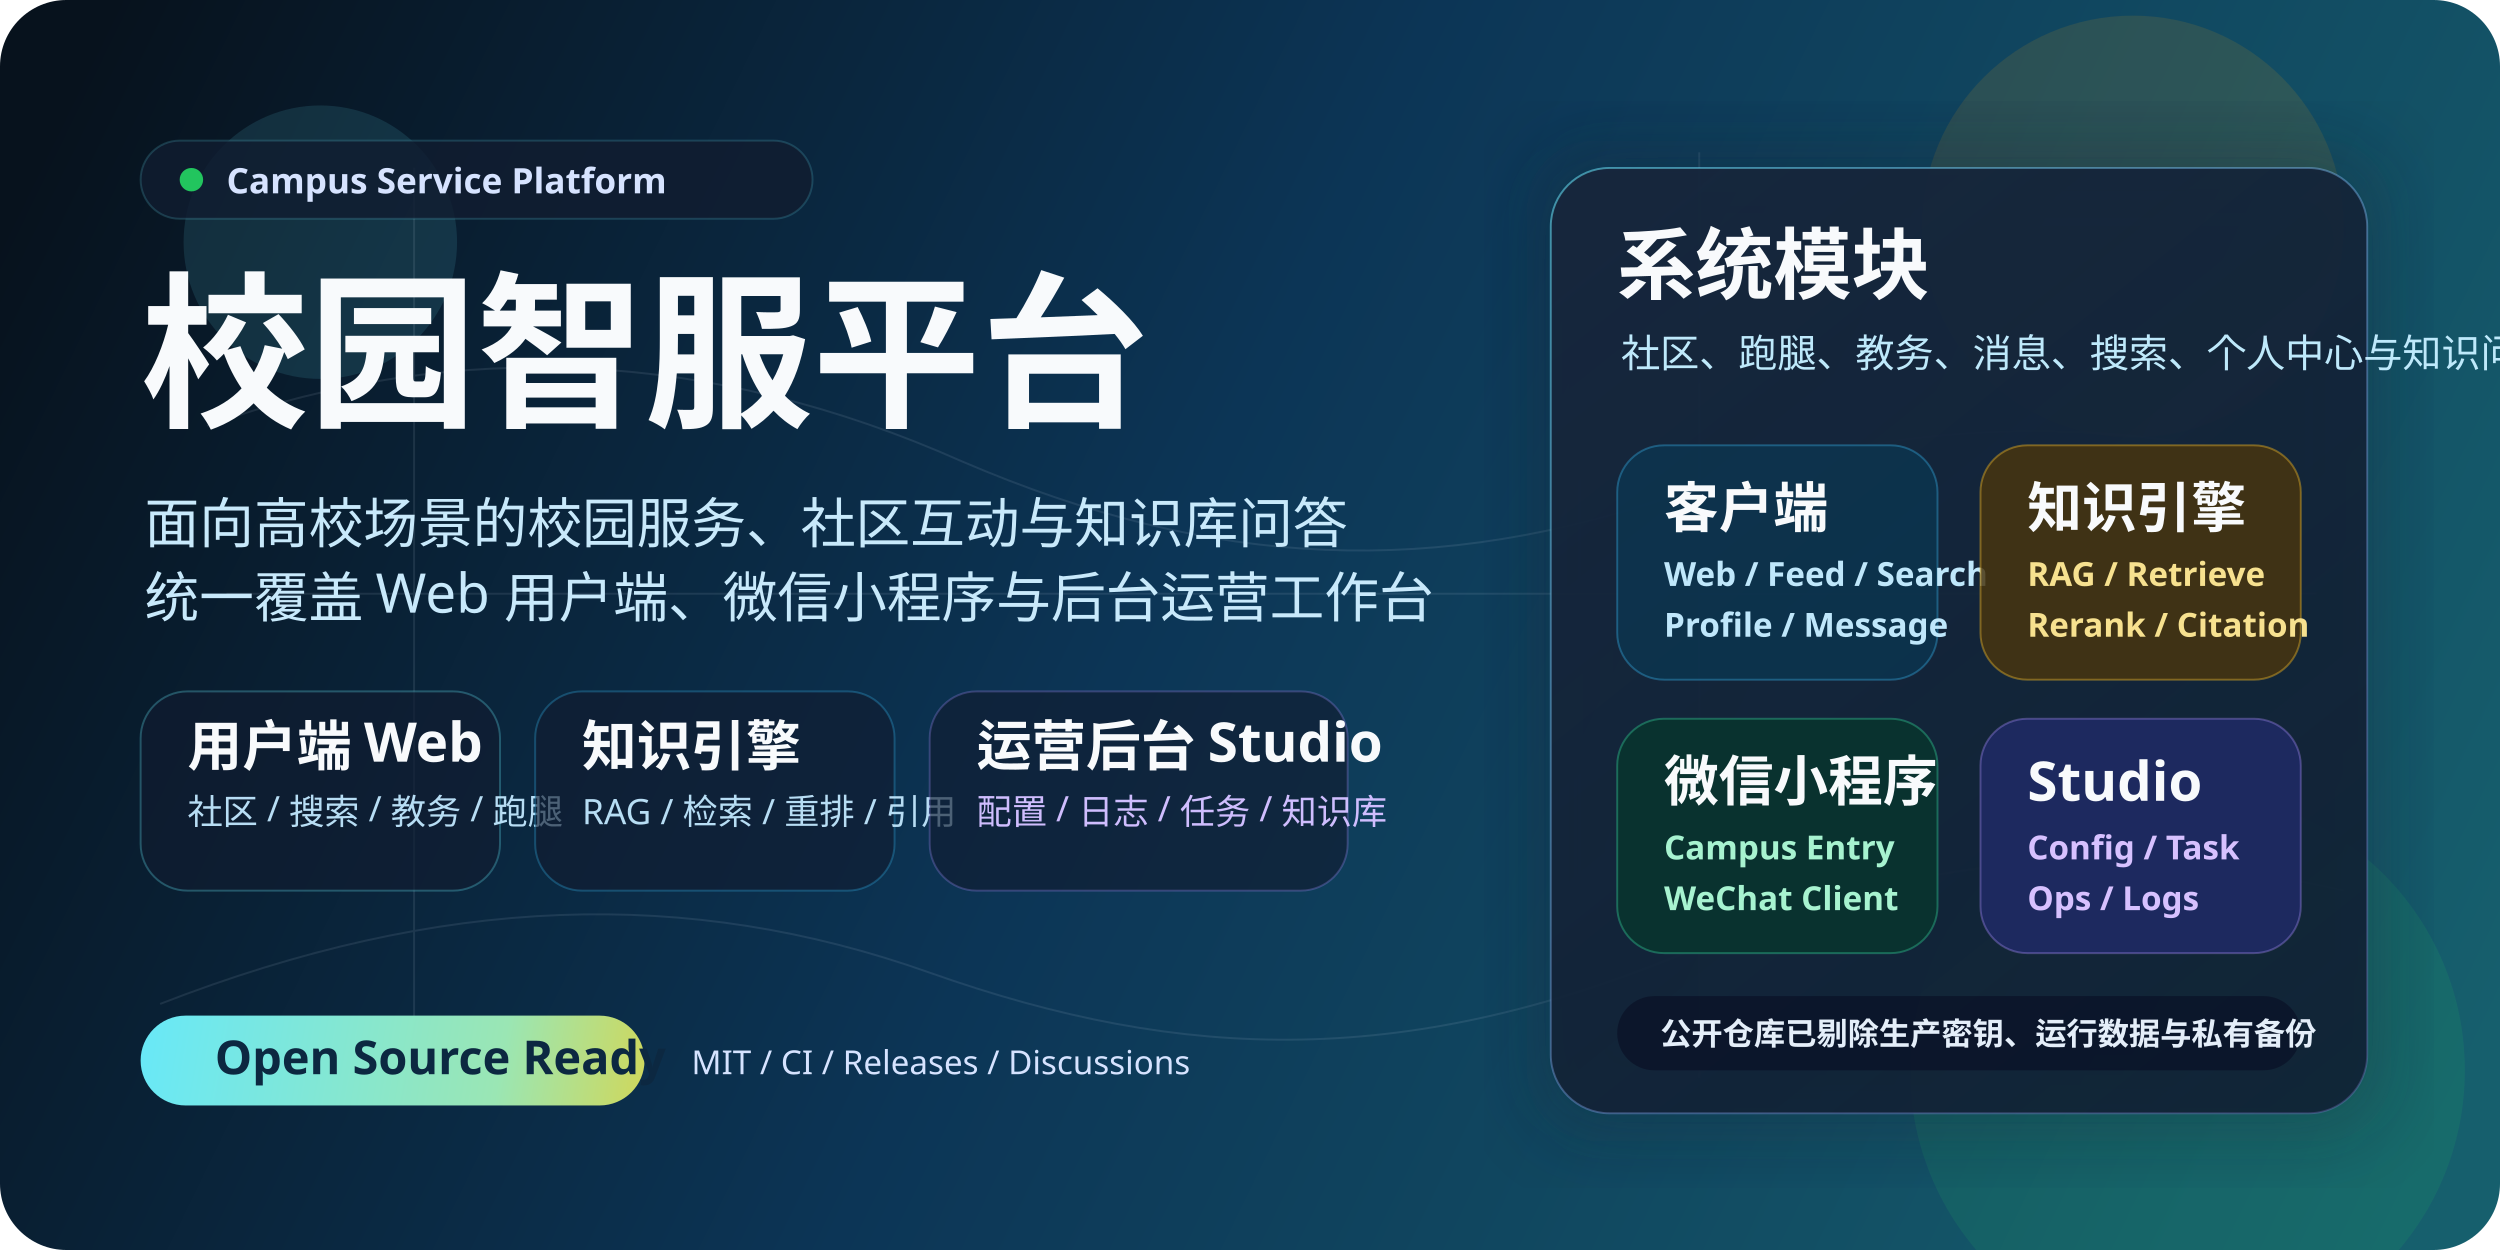
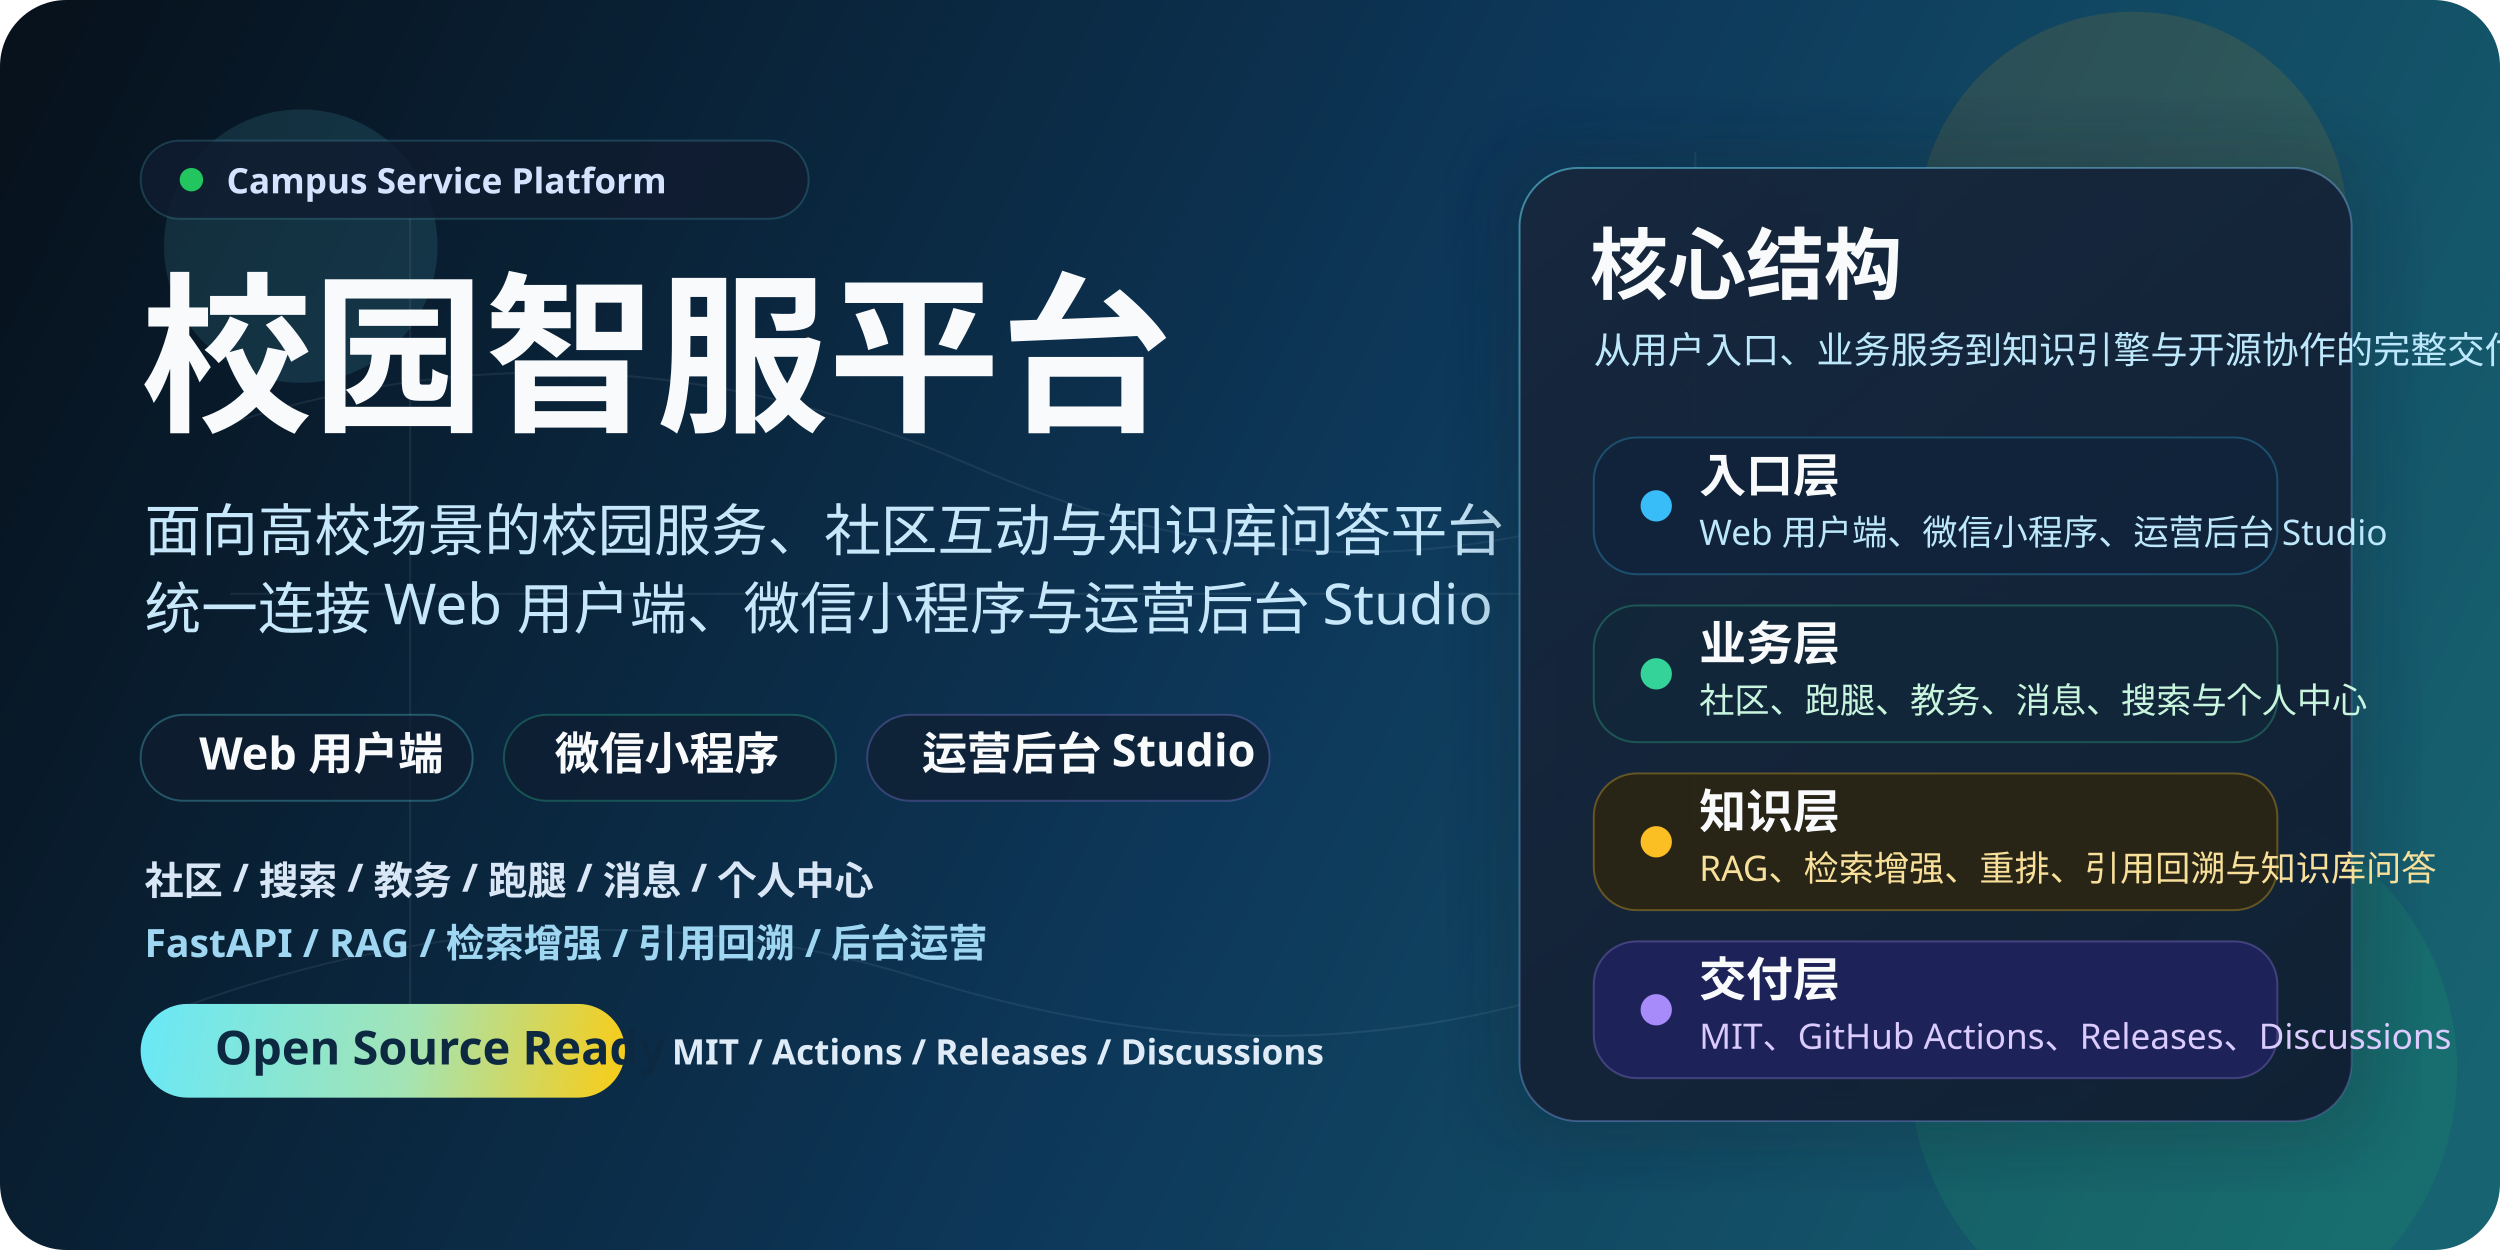
<svg xmlns="http://www.w3.org/2000/svg" width="1280" height="640" viewBox="0 0 1280 640" fill="none">
  <defs>
-     <linearGradient id="bg" x1="44" y1="28" x2="1238" y2="610" gradientUnits="userSpaceOnUse">
+     <linearGradient id="bg" x1="28" y1="26" x2="1240" y2="610" gradientUnits="userSpaceOnUse">
      <stop stop-color="#07121D" />
-       <stop offset="0.46" stop-color="#0C3556" />
-       <stop offset="1" stop-color="#165F6D" />
+       <stop offset="0.52" stop-color="#0D3759" />
+       <stop offset="1" stop-color="#176371" />
    </linearGradient>
-     <linearGradient id="panel" x1="810" y1="78" x2="1186" y2="548" gradientUnits="userSpaceOnUse">
-       <stop stop-color="#16263C" stop-opacity="0.96" />
-       <stop offset="1" stop-color="#102033" stop-opacity="0.90" />
-     </linearGradient>
-     <linearGradient id="badge" x1="70" y1="516" x2="390" y2="572" gradientUnits="userSpaceOnUse">
+     <linearGradient id="badge" x1="72" y1="500" x2="322" y2="548" gradientUnits="userSpaceOnUse">
      <stop stop-color="#67E8F9" />
-       <stop offset="0.58" stop-color="#9AE6B4" />
+       <stop offset="0.56" stop-color="#A3E4B5" />
      <stop offset="1" stop-color="#FACC15" />
    </linearGradient>
-     <linearGradient id="panelStroke" x1="792" y1="74" x2="1198" y2="560" gradientUnits="userSpaceOnUse">
-       <stop stop-color="#67E8F9" stop-opacity="0.55" />
+     <linearGradient id="panelBg" x1="770" y1="78" x2="1184" y2="566" gradientUnits="userSpaceOnUse">
+       <stop stop-color="#17283E" stop-opacity="0.98" />
+       <stop offset="1" stop-color="#101E32" stop-opacity="0.94" />
+     </linearGradient>
+     <linearGradient id="panelStroke" x1="768" y1="72" x2="1194" y2="570" gradientUnits="userSpaceOnUse">
+       <stop stop-color="#67E8F9" stop-opacity="0.52" />
      <stop offset="1" stop-color="#A78BFA" stop-opacity="0.24" />
    </linearGradient>
-     <filter id="softGlow" x="760" y="52" width="486" height="556" filterUnits="userSpaceOnUse">
-       <feGaussianBlur stdDeviation="20" />
+     <filter id="glow" x="740" y="50" width="500" height="560" filterUnits="userSpaceOnUse">
+       <feGaussianBlur stdDeviation="18" />
    </filter>
  </defs>
  <rect width="1280" height="640" rx="34" fill="url(#bg)" />
  <g opacity="0.12">
-     <circle cx="164" cy="124" r="70" fill="#67E8F9" />
-     <circle cx="1092" cy="116" r="108" fill="#F59E0B" />
-     <circle cx="1120" cy="548" r="142" fill="#22C55E" />
+     <circle cx="154" cy="126" r="70" fill="#67E8F9" />
+     <circle cx="1092" cy="116" r="110" fill="#F59E0B" />
+     <circle cx="1118" cy="548" r="140" fill="#22C55E" />
  </g>
-   <g opacity="0.10" stroke="#D7E5F4">
-     <path d="M82 514C226 458 352 454 476 498C606 544 722 548 872 484C986 436 1086 430 1200 456" />
-     <path d="M106 218C236 172 366 180 492 236C622 292 736 296 862 252C978 212 1080 214 1176 238" />
-     <path d="M116 304H1186" />
-     <path d="M212 86V552" />
-     <path d="M870 78V552" />
+   <g opacity="0.08" stroke="#D7E5F4">
+     <path d="M82 520C212 470 344 462 468 500C598 540 720 546 870 484C986 436 1084 432 1198 458" />
+     <path d="M108 220C236 176 366 182 492 236C618 292 732 298 858 252C972 212 1074 214 1170 240" />
+     <path d="M118 304H1188" />
+     <path d="M210 88V554" />
+     <path d="M868 78V554" />
  </g>
-   <rect x="72" y="72" width="344" height="40" rx="20" fill="#101C30" fill-opacity="0.82" stroke="#67E8F9" stroke-opacity="0.18" />
+   <rect x="72" y="72" width="342" height="40" rx="20" fill="#101C30" fill-opacity="0.84" stroke="#67E8F9" stroke-opacity="0.18" />
  <circle cx="98" cy="92" r="6" fill="#22C55E" />
  <text x="116" y="99" fill="#D6E3FF" font-size="18" font-weight="700" font-family="Segoe UI, PingFang SC, Microsoft YaHei, sans-serif">Campus Service Platform</text>
-   <text x="72" y="212" fill="#F8FAFC" font-size="86" font-weight="800" font-family="Segoe UI, PingFang SC, Microsoft YaHei, sans-serif">校园智服平台</text>
-   <text x="74" y="278" fill="#C8E9FB" font-size="28" font-weight="500" font-family="Segoe UI, PingFang SC, Microsoft YaHei, sans-serif">
-     <tspan x="74" dy="0">面向高校场景的校园服务、社区互动与知识库问答</tspan>
-     <tspan x="74" dy="38">统一覆盖 Web 用户端、微信小程序与后台运营工作台</tspan>
+   <text x="72" y="214" fill="#F8FAFC" font-size="88" font-weight="800" font-family="Segoe UI, PingFang SC, Microsoft YaHei, sans-serif">校园智服平台</text>
+   <text x="74" y="282" fill="#C7E8FB" font-size="29" font-weight="500" font-family="Segoe UI, PingFang SC, Microsoft YaHei, sans-serif">
+     <tspan x="74" dy="0">面向高校场景的校园服务、社区互动与知识库问答平台</tspan>
+     <tspan x="74" dy="40">统一连接 Web 用户端、微信小程序与运营后台 Studio</tspan>
  </text>
-   <rect x="72" y="354" width="184" height="102" rx="24" fill="#101C30" fill-opacity="0.64" stroke="#67E8F9" stroke-opacity="0.28" />
-   <text x="96" y="392" fill="#F8FAFC" font-size="28" font-weight="800" font-family="Segoe UI, PingFang SC, Microsoft YaHei, sans-serif">用户端 Web</text>
-   <text x="96" y="422" fill="#B7DDF4" font-size="18" font-weight="500" font-family="Segoe UI, PingFang SC, Microsoft YaHei, sans-serif">社区 / 搜索 / 教务 / 跑腿</text>
-   <rect x="274" y="354" width="184" height="102" rx="24" fill="#101C30" fill-opacity="0.64" stroke="#38BDF8" stroke-opacity="0.28" />
-   <text x="298" y="392" fill="#F8FAFC" font-size="28" font-weight="800" font-family="Segoe UI, PingFang SC, Microsoft YaHei, sans-serif">知识引擎</text>
-   <text x="298" y="422" fill="#B7DDF4" font-size="18" font-weight="500" font-family="Segoe UI, PingFang SC, Microsoft YaHei, sans-serif">RAG / 检索 / 重排 / 引用</text>
-   <rect x="476" y="354" width="214" height="102" rx="24" fill="#101C30" fill-opacity="0.64" stroke="#A78BFA" stroke-opacity="0.28" />
-   <text x="500" y="392" fill="#F8FAFC" font-size="28" font-weight="800" font-family="Segoe UI, PingFang SC, Microsoft YaHei, sans-serif">运营后台 Studio</text>
-   <text x="500" y="422" fill="#CFBDFE" font-size="18" font-weight="500" font-family="Segoe UI, PingFang SC, Microsoft YaHei, sans-serif">配置 / 日志 / 任务 / 知识库</text>
-   <rect x="72" y="520" width="258" height="46" rx="23" fill="url(#badge)" />
-   <text x="110" y="550" fill="#0C2841" font-size="24" font-weight="800" font-family="Segoe UI, PingFang SC, Microsoft YaHei, sans-serif">Open Source Ready</text>
-   <text x="354" y="550" fill="#D6E3FF" font-size="17" font-weight="500" font-family="Segoe UI, PingFang SC, Microsoft YaHei, sans-serif">MIT / CI / Releases / Discussions</text>
-   <g filter="url(#softGlow)" opacity="0.25">
-     <rect x="782" y="72" width="442" height="512" rx="34" fill="#0F172A" />
+   <rect x="72" y="366" width="170" height="44" rx="22" fill="#101C30" fill-opacity="0.68" stroke="#67E8F9" stroke-opacity="0.28" />
+   <text x="102" y="394" fill="#F8FAFC" font-size="23" font-weight="700" font-family="Segoe UI, PingFang SC, Microsoft YaHei, sans-serif">Web 用户端</text>
+   <rect x="258" y="366" width="170" height="44" rx="22" fill="#101C30" fill-opacity="0.68" stroke="#34D399" stroke-opacity="0.28" />
+   <text x="284" y="394" fill="#F8FAFC" font-size="23" font-weight="700" font-family="Segoe UI, PingFang SC, Microsoft YaHei, sans-serif">微信小程序</text>
+   <rect x="444" y="366" width="206" height="44" rx="22" fill="#101C30" fill-opacity="0.68" stroke="#A78BFA" stroke-opacity="0.28" />
+   <text x="472" y="394" fill="#F8FAFC" font-size="23" font-weight="700" font-family="Segoe UI, PingFang SC, Microsoft YaHei, sans-serif">运营后台 Studio</text>
+   <text x="74" y="458" fill="#D9E6F5" font-size="20" font-weight="600" font-family="Segoe UI, PingFang SC, Microsoft YaHei, sans-serif">社区 / 搜索 / 教务 / 跑腿 / 消息 / 个人中心</text>
+   <text x="74" y="490" fill="#9FD7F2" font-size="20" font-weight="600" font-family="Segoe UI, PingFang SC, Microsoft YaHei, sans-serif">FastAPI / RAG / 检索增强 / 引用回溯 / 后台运营</text>
+   <rect x="72" y="514" width="248" height="48" rx="24" fill="url(#badge)" />
+   <text x="110" y="545" fill="#0D2942" font-size="24" font-weight="800" font-family="Segoe UI, PingFang SC, Microsoft YaHei, sans-serif">Open Source Ready</text>
+   <text x="344" y="545" fill="#DFECF8" font-size="18" font-weight="600" font-family="Segoe UI, PingFang SC, Microsoft YaHei, sans-serif">MIT / Actions / Releases / Discussions</text>
+   <g filter="url(#glow)" opacity="0.24">
+     <rect x="764" y="72" width="452" height="516" rx="34" fill="#0F172A" />
  </g>
-   <rect x="794" y="86" width="418" height="484" rx="30" fill="url(#panel)" stroke="url(#panelStroke)" />
-   <text x="828" y="150" fill="#F8FAFC" font-size="40" font-weight="800" font-family="Segoe UI, PingFang SC, Microsoft YaHei, sans-serif">系统模块</text>
-   <text x="830" y="188" fill="#BEE9FB" font-size="20" font-weight="500" font-family="Segoe UI, PingFang SC, Microsoft YaHei, sans-serif">社区、跑腿、教务、消息、搜索、个人中心与知识问答</text>
-   <rect x="828" y="228" width="164" height="120" rx="24" fill="#0B3550" fill-opacity="0.82" stroke="#38BDF8" stroke-opacity="0.34" />
-   <text x="852" y="270" fill="#F8FAFC" font-size="28" font-weight="800" font-family="Segoe UI, PingFang SC, Microsoft YaHei, sans-serif">客户端</text>
-   <text x="852" y="300" fill="#BFE7FB" font-size="17" font-weight="600" font-family="Segoe UI, PingFang SC, Microsoft YaHei, sans-serif">Web / Feed / Search</text>
-   <text x="852" y="326" fill="#BFE7FB" font-size="17" font-weight="600" font-family="Segoe UI, PingFang SC, Microsoft YaHei, sans-serif">Profile / Message</text>
-   <rect x="1014" y="228" width="164" height="120" rx="24" fill="#48350F" fill-opacity="0.84" stroke="#FBBF24" stroke-opacity="0.40" />
-   <text x="1038" y="270" fill="#F8FAFC" font-size="28" font-weight="800" font-family="Segoe UI, PingFang SC, Microsoft YaHei, sans-serif">知识引擎</text>
-   <text x="1038" y="300" fill="#F7E18F" font-size="17" font-weight="600" font-family="Segoe UI, PingFang SC, Microsoft YaHei, sans-serif">RAG / Retrieve</text>
-   <text x="1038" y="326" fill="#F7E18F" font-size="17" font-weight="600" font-family="Segoe UI, PingFang SC, Microsoft YaHei, sans-serif">Rerank / Citation</text>
-   <rect x="828" y="368" width="164" height="120" rx="24" fill="#08352E" fill-opacity="0.84" stroke="#34D399" stroke-opacity="0.38" />
-   <text x="852" y="410" fill="#F8FAFC" font-size="28" font-weight="800" font-family="Segoe UI, PingFang SC, Microsoft YaHei, sans-serif">微信小程序</text>
-   <text x="852" y="440" fill="#A7F3D0" font-size="17" font-weight="600" font-family="Segoe UI, PingFang SC, Microsoft YaHei, sans-serif">Campus Entry</text>
-   <text x="852" y="466" fill="#A7F3D0" font-size="17" font-weight="600" font-family="Segoe UI, PingFang SC, Microsoft YaHei, sans-serif">WeChat Client</text>
-   <rect x="1014" y="368" width="164" height="120" rx="24" fill="#202A67" fill-opacity="0.84" stroke="#A78BFA" stroke-opacity="0.36" />
-   <text x="1038" y="410" fill="#F8FAFC" font-size="28" font-weight="800" font-family="Segoe UI, PingFang SC, Microsoft YaHei, sans-serif">Studio</text>
-   <text x="1038" y="440" fill="#D7C1FF" font-size="17" font-weight="600" font-family="Segoe UI, PingFang SC, Microsoft YaHei, sans-serif">Config / Task</text>
-   <text x="1038" y="466" fill="#D7C1FF" font-size="17" font-weight="600" font-family="Segoe UI, PingFang SC, Microsoft YaHei, sans-serif">Ops / Logs</text>
-   <rect x="828" y="510" width="350" height="38" rx="19" fill="#0B1328" fill-opacity="0.80" />
-   <text x="850" y="535" fill="#E4EEF9" font-size="16" font-weight="600" font-family="Segoe UI, PingFang SC, Microsoft YaHei, sans-serif">公开仓库已剔除生产密钥、运行数据与私有备份</text>
+   <rect x="778" y="86" width="426" height="488" rx="30" fill="url(#panelBg)" stroke="url(#panelStroke)" />
+   <text x="814" y="150" fill="#F8FAFC" font-size="40" font-weight="800" font-family="Segoe UI, PingFang SC, Microsoft YaHei, sans-serif">核心结构</text>
+   <text x="816" y="186" fill="#BDE8FB" font-size="19" font-weight="500" font-family="Segoe UI, PingFang SC, Microsoft YaHei, sans-serif">从用户入口、业务服务到知识引擎与开源协作的完整交付链路</text>
+   <rect x="816" y="224" width="350" height="70" rx="22" fill="#10233A" fill-opacity="0.78" stroke="#38BDF8" stroke-opacity="0.28" />
+   <circle cx="848" cy="259" r="8" fill="#38BDF8" />
+   <text x="870" y="252" fill="#F8FAFC" font-size="24" font-weight="800" font-family="Segoe UI, PingFang SC, Microsoft YaHei, sans-serif">入口层</text>
+   <text x="870" y="279" fill="#BDE8FB" font-size="18" font-weight="500" font-family="Segoe UI, PingFang SC, Microsoft YaHei, sans-serif">Web 用户端、微信小程序、运营后台 Studio</text>
+   <rect x="816" y="310" width="350" height="70" rx="22" fill="#12273A" fill-opacity="0.78" stroke="#34D399" stroke-opacity="0.28" />
+   <circle cx="848" cy="345" r="8" fill="#34D399" />
+   <text x="870" y="338" fill="#F8FAFC" font-size="24" font-weight="800" font-family="Segoe UI, PingFang SC, Microsoft YaHei, sans-serif">业务层</text>
+   <text x="870" y="365" fill="#C8F5DE" font-size="18" font-weight="500" font-family="Segoe UI, PingFang SC, Microsoft YaHei, sans-serif">社区、跑腿、教务、消息、搜索与个人中心</text>
+   <rect x="816" y="396" width="350" height="70" rx="22" fill="#2D260F" fill-opacity="0.82" stroke="#FBBF24" stroke-opacity="0.32" />
+   <circle cx="848" cy="431" r="8" fill="#FBBF24" />
+   <text x="870" y="424" fill="#F8FAFC" font-size="24" font-weight="800" font-family="Segoe UI, PingFang SC, Microsoft YaHei, sans-serif">知识层</text>
+   <text x="870" y="451" fill="#F8E09A" font-size="18" font-weight="500" font-family="Segoe UI, PingFang SC, Microsoft YaHei, sans-serif">RAG、检索增强、重排、引用回溯与知识库问答</text>
+   <rect x="816" y="482" width="350" height="70" rx="22" fill="#20245F" fill-opacity="0.82" stroke="#A78BFA" stroke-opacity="0.30" />
+   <circle cx="848" cy="517" r="8" fill="#A78BFA" />
+   <text x="870" y="510" fill="#F8FAFC" font-size="24" font-weight="800" font-family="Segoe UI, PingFang SC, Microsoft YaHei, sans-serif">交付层</text>
+   <text x="870" y="537" fill="#DCCBFF" font-size="18" font-weight="500" font-family="Segoe UI, PingFang SC, Microsoft YaHei, sans-serif">MIT、GitHub Actions、Releases、Discussions</text>
</svg>
